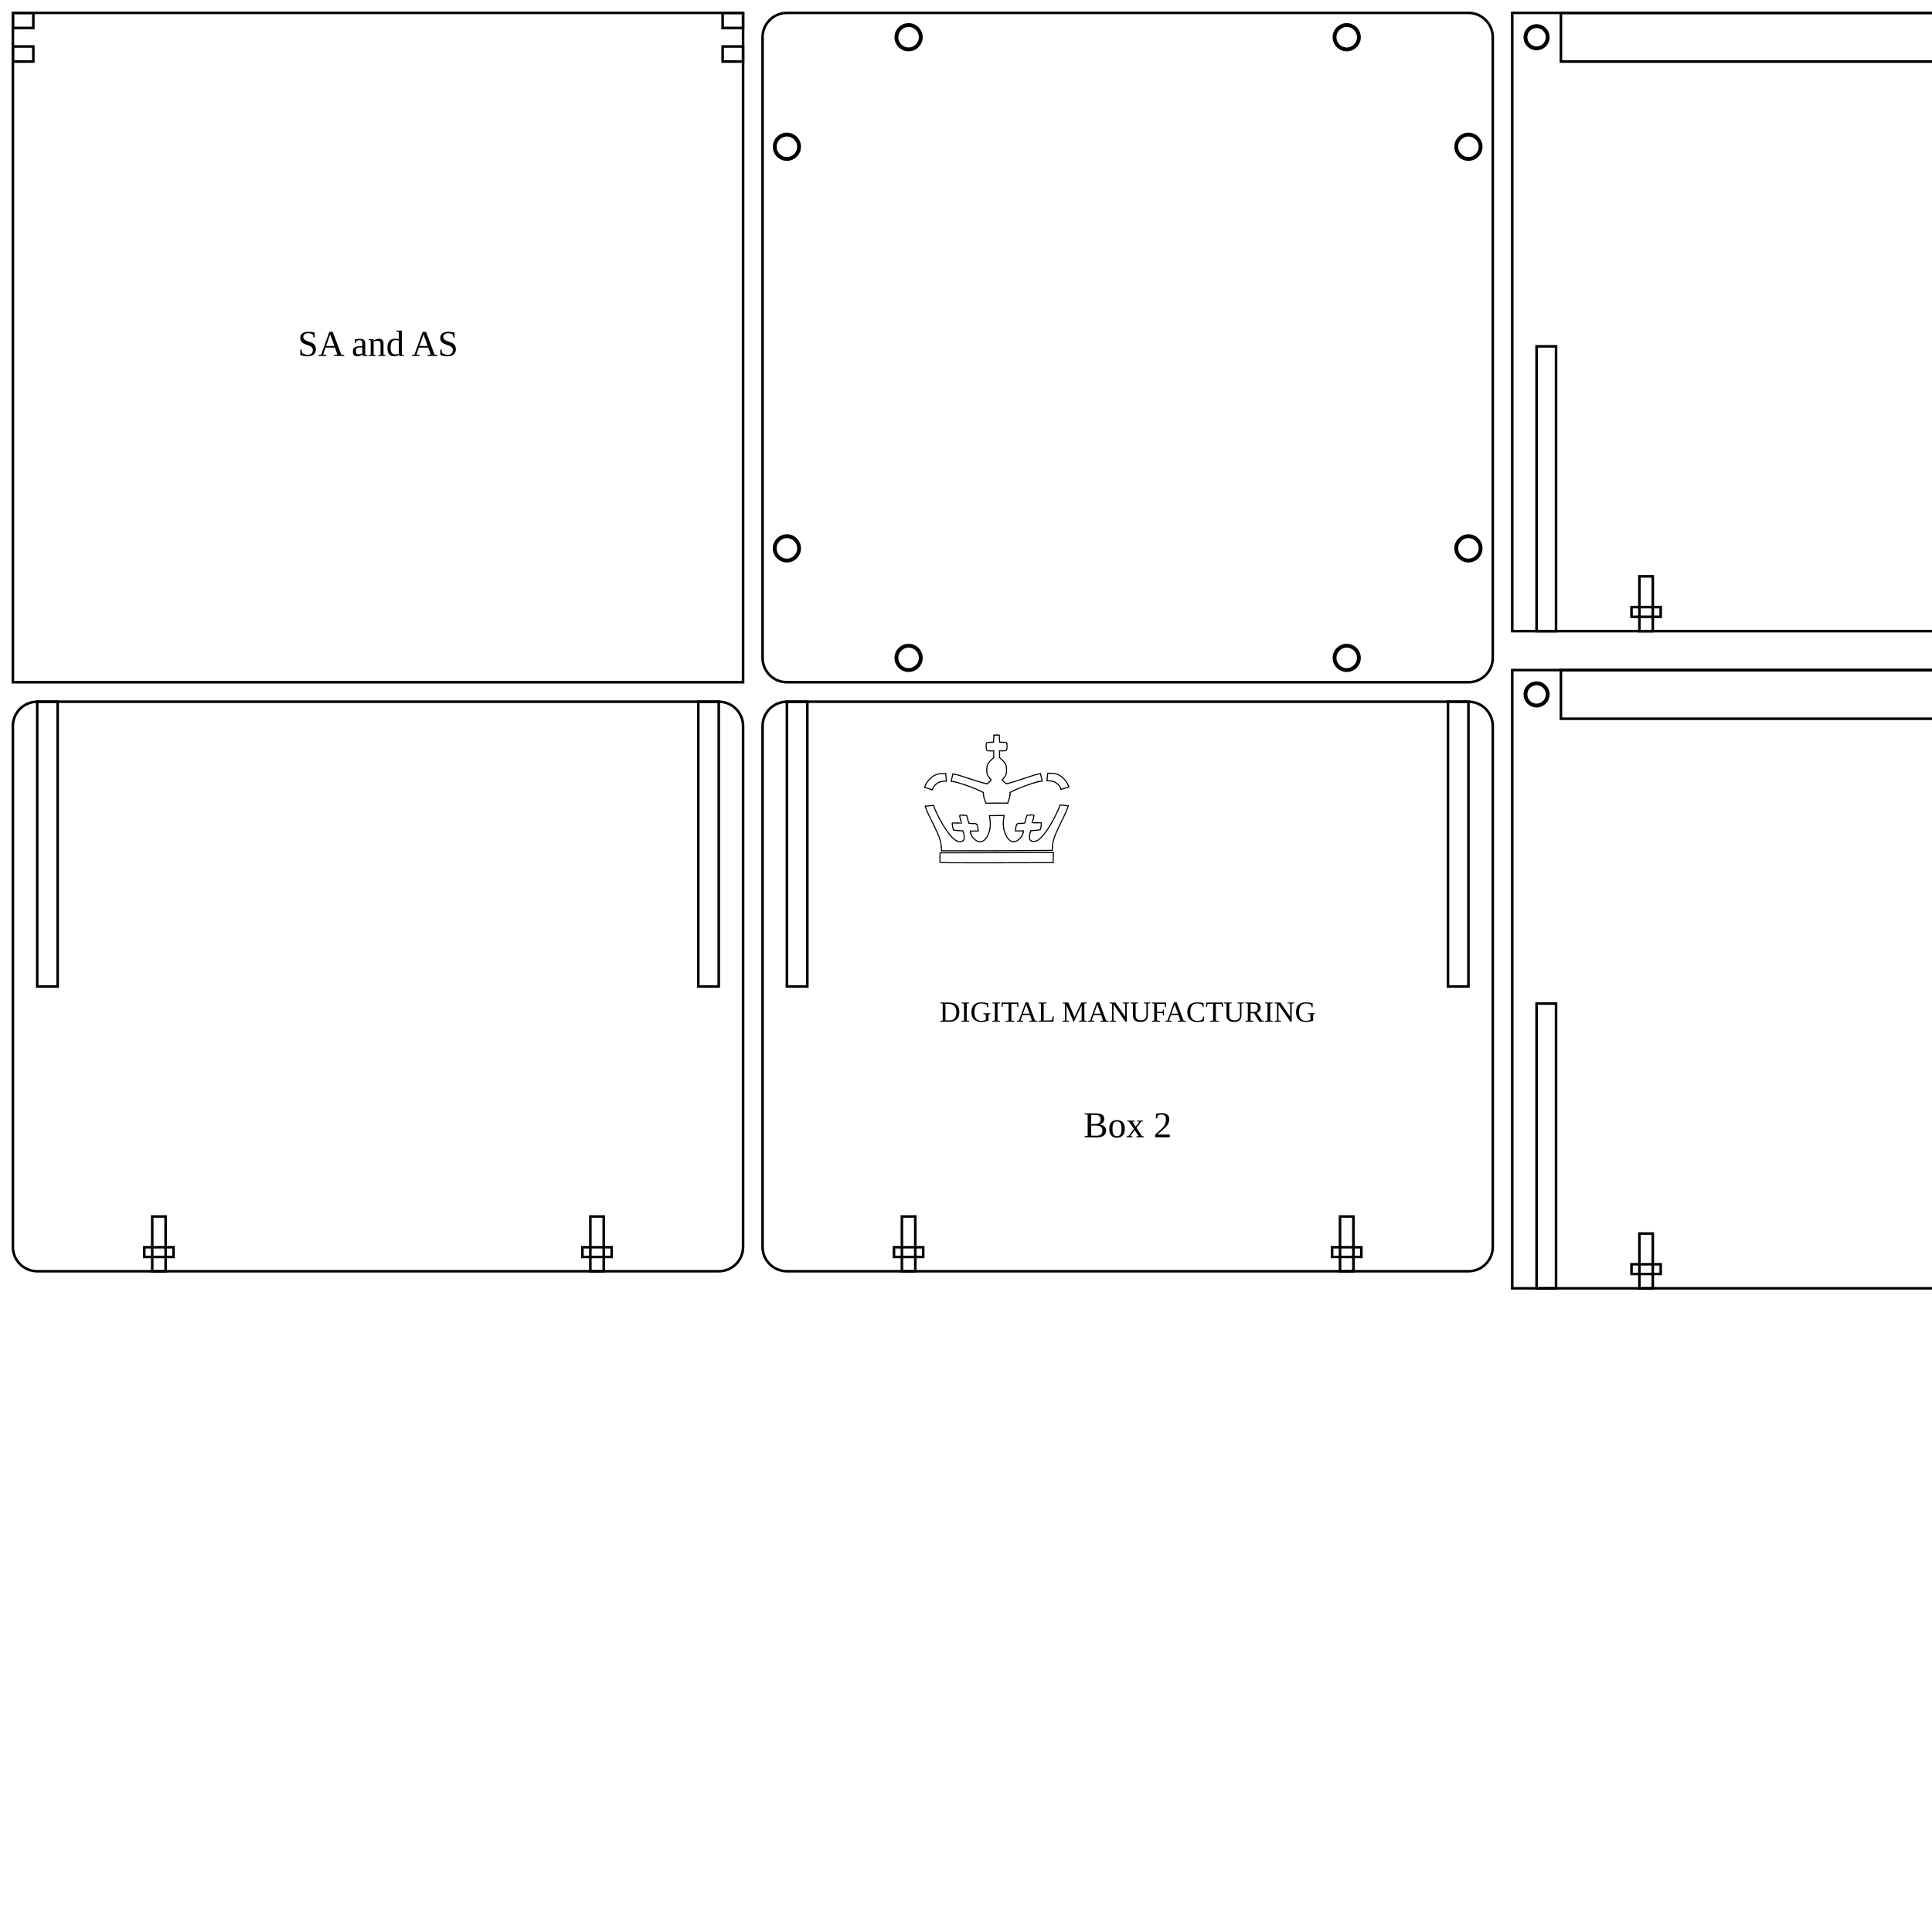
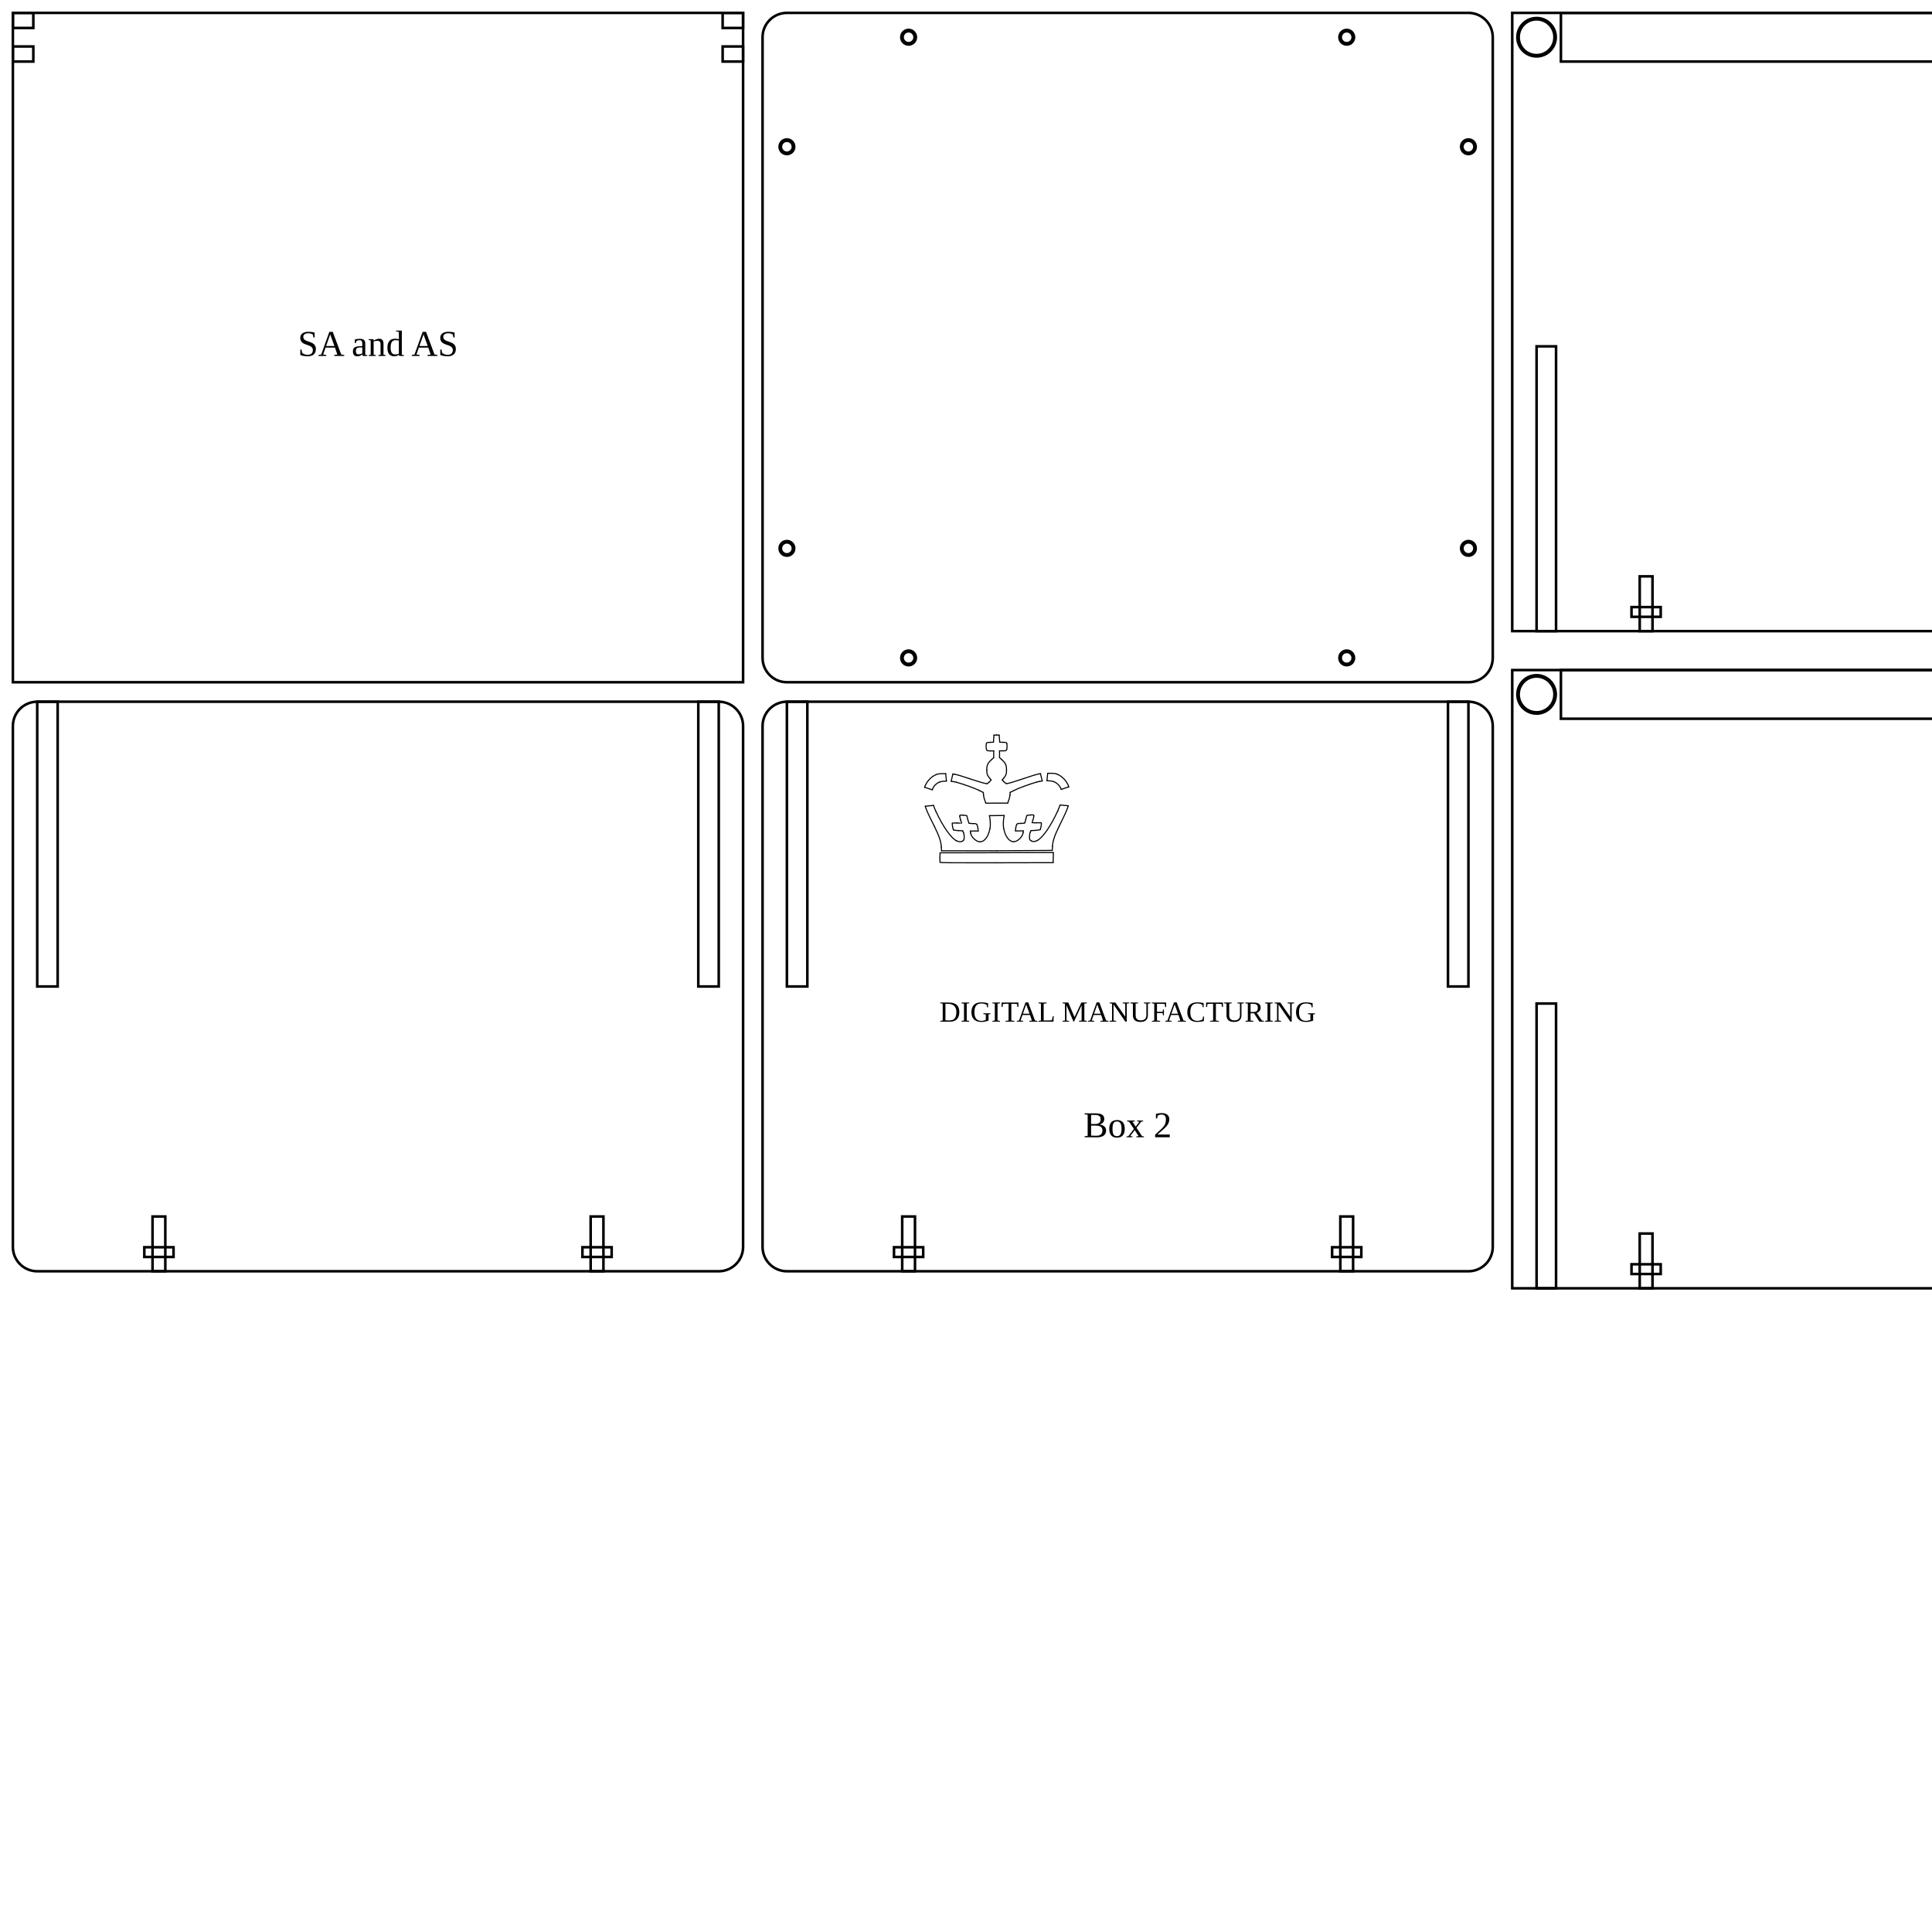
<svg xmlns="http://www.w3.org/2000/svg" viewBox="0 0 1500 1500" version="1.1">
  <rect x="10" y="10" width="566.929" height="519.685" fill="none" stroke-width="2" stroke="black" rx="0" ry="0" />
  <rect x="10" y="10" width="15.874" height="11.717" fill="none" stroke-width="2" stroke="black" rx="0" ry="0" />
  <rect x="10" y="36.079" width="15.874" height="11.717" fill="none" stroke-width="2" stroke="black" rx="0" ry="0" />
  <rect x="561.055" y="10" width="15.874" height="11.717" fill="none" stroke-width="2" stroke="black" rx="0" ry="0" />
  <rect x="561.055" y="36.079" width="15.874" height="11.717" fill="none" stroke-width="2" stroke="black" rx="0" ry="0" />
  <text x="293.465" y="269.843" dominant-baseline="middle" text-anchor="middle" font-size="28.346">SA and AS</text>
  <rect x="592.047" y="10" width="566.929" height="519.685" fill="none" stroke-width="2" stroke="black" rx="18.898" ry="18.898" />
-   <circle cx="705.433" cy="28.898" fill="none" stroke="black" stroke-width="3" r="9.449" />
-   <circle cx="1045.591" cy="28.898" fill="none" stroke="black" stroke-width="3" r="9.449" />
-   <circle cx="705.433" cy="510.787" fill="none" stroke="black" stroke-width="3" r="9.449" />
-   <circle cx="1045.591" cy="510.787" fill="none" stroke="black" stroke-width="3" r="9.449" />
-   <circle cx="610.945" cy="113.937" fill="none" stroke="black" stroke-width="3" r="9.449" />
-   <circle cx="1140.079" cy="113.937" fill="none" stroke="black" stroke-width="3" r="9.449" />
-   <circle cx="610.945" cy="425.748" fill="none" stroke="black" stroke-width="3" r="9.449" />
-   <circle cx="1140.079" cy="425.748" fill="none" stroke="black" stroke-width="3" r="9.449" />
+   <circle cx="705.433" cy="28.898" fill="none" stroke="black" stroke-width="3" r="5.16" />
+   <circle cx="1045.591" cy="28.898" fill="none" stroke="black" stroke-width="3" r="5.16" />
+   <circle cx="705.433" cy="510.787" fill="none" stroke="black" stroke-width="3" r="5.16" />
+   <circle cx="1045.591" cy="510.787" fill="none" stroke="black" stroke-width="3" r="5.16" />
+   <circle cx="610.945" cy="113.937" fill="none" stroke="black" stroke-width="3" r="5.16" />
+   <circle cx="1140.079" cy="113.937" fill="none" stroke="black" stroke-width="3" r="5.16" />
+   <circle cx="610.945" cy="425.748" fill="none" stroke="black" stroke-width="3" r="5.16" />
+   <circle cx="1140.079" cy="425.748" fill="none" stroke="black" stroke-width="3" r="5.16" />
  <rect x="10" y="544.803" width="566.929" height="442.205" fill="none" stroke-width="2" stroke="black" rx="18.898" ry="18.898" />
-   <rect x="118.189" y="944.488" width="10.394" height="42.52" fill="none" stroke-width="2" stroke="black" rx="0" ry="0" />
+   <rect x="118.425" y="944.488" width="9.921" height="42.52" fill="none" stroke-width="2" stroke="black" rx="0" ry="0" />
  <rect x="112.047" y="968.346" width="22.677" height="7.559" fill="none" stroke-width="2" stroke="black" rx="0" ry="0" />
-   <rect x="458.346" y="944.488" width="10.394" height="42.52" fill="none" stroke-width="2" stroke="black" rx="0" ry="0" />
+   <rect x="458.583" y="944.488" width="9.921" height="42.52" fill="none" stroke-width="2" stroke="black" rx="0" ry="0" />
  <rect x="452.205" y="968.346" width="22.677" height="7.559" fill="none" stroke-width="2" stroke="black" rx="0" ry="0" />
  <rect x="28.898" y="544.803" width="15.874" height="221.102" fill="none" stroke-width="2" stroke="black" rx="0" ry="0" />
  <rect x="542.157" y="544.803" width="15.874" height="221.102" fill="none" stroke-width="2" stroke="black" rx="0" ry="0" />
  <rect x="592.047" y="544.803" width="566.929" height="442.205" fill="none" stroke-width="2" stroke="black" rx="18.898" ry="18.898" />
-   <rect x="700.236" y="944.488" width="10.394" height="42.52" fill="none" stroke-width="2" stroke="black" rx="0" ry="0" />
+   <rect x="700.472" y="944.488" width="9.921" height="42.52" fill="none" stroke-width="2" stroke="black" rx="0" ry="0" />
  <rect x="694.094" y="968.346" width="22.677" height="7.559" fill="none" stroke-width="2" stroke="black" rx="0" ry="0" />
-   <rect x="1040.394" y="944.488" width="10.394" height="42.52" fill="none" stroke-width="2" stroke="black" rx="0" ry="0" />
+   <rect x="1040.63" y="944.488" width="9.921" height="42.52" fill="none" stroke-width="2" stroke="black" rx="0" ry="0" />
  <rect x="1034.252" y="968.346" width="22.677" height="7.559" fill="none" stroke-width="2" stroke="black" rx="0" ry="0" />
  <rect x="610.945" y="544.803" width="15.874" height="221.102" fill="none" stroke-width="2" stroke="black" rx="0" ry="0" />
  <rect x="1124.205" y="544.803" width="15.874" height="221.102" fill="none" stroke-width="2" stroke="black" rx="0" ry="0" />
  <g id="layer1" transform="translate(242.0472 294.8031)    scale(3.5 3.5)">
    <path d="m 139.352,105.927 c -0.016,0.539 -0.006,1.043 0.022,1.119" style="fill:none;stroke:#000000;stroke-width:0.238;stroke-linecap:round" id="path51" />
    <path d="m 139.374,107.046 c 0.042,0.114 2.232,0.134 12.567,0.112" style="fill:none;stroke:#000000;stroke-width:0.238;stroke-linecap:round" id="path53" />
    <path d="m 137.654,90.974 c 0.209,-0.739 0.891,-1.462 1.634,-1.734" style="fill:none;stroke:#000000;stroke-width:0.238;stroke-linecap:round" id="path55" />
    <path d="m 138.455,87.624 c -1.132,0.479 -2.127,1.589 -2.503,2.793" style="fill:none;stroke:#000000;stroke-width:0.238;stroke-linecap:round" id="path57" />
    <path d="m 140.621,87.384 c -1.442,-0.004 -1.638,0.018 -2.165,0.24" style="fill:none;stroke:#000000;stroke-width:0.238;stroke-linecap:round" id="path59" />
    <path d="m 139.288,89.241 c 0.363,-0.133 0.908,-0.201 1.504,-0.208" style="fill:none;stroke:#000000;stroke-width:0.238;stroke-linecap:round" id="path61" />
    <path d="m 155.856,91.076 c 0.958,-0.484 3.455,-1.399 5.024,-1.842" style="fill:none;stroke:#000000;stroke-width:0.238;stroke-linecap:round" id="path63" />
    <path d="m 154.387,93.918 c 0.276,-0.719 0.459,-1.375 0.49,-1.76" style="fill:none;stroke:#000000;stroke-width:0.238;stroke-linecap:round" id="path65" />
    <path d="m 149.019,92.177 c 0.033,0.384 0.22,1.04 0.5,1.757" style="fill:none;stroke:#000000;stroke-width:0.238;stroke-linecap:round" id="path67" />
    <path d="m 142.999,89.291 c 1.571,0.433 4.074,1.333 5.035,1.81" style="fill:none;stroke:#000000;stroke-width:0.238;stroke-linecap:round" id="path69" />
    <path d="m 142.489,89.175 c 0.178,0.033 0.349,0.072 0.51,0.116" style="fill:none;stroke:#000000;stroke-width:0.238;stroke-linecap:round" id="path71" />
    <path d="m 141.837,89.082 c 0.222,0.023 0.441,0.054 0.652,0.093" style="fill:none;stroke:#000000;stroke-width:0.238;stroke-linecap:round" id="path73" />
    <path d="m 142.547,87.508 c -0.113,-0.02 -0.222,-0.037 -0.332,-0.052" style="fill:none;stroke:#000000;stroke-width:0.238;stroke-linecap:round" id="path75" />
    <path d="m 145.923,88.509 c -1.761,-0.587 -2.634,-0.867 -3.376,-1.001" style="fill:none;stroke:#000000;stroke-width:0.238;stroke-linecap:round" id="path77" />
    <path d="m 149.761,89.616 c -0.324,0 -1.739,-0.408 -3.837,-1.107" style="fill:none;stroke:#000000;stroke-width:0.238;stroke-linecap:round" id="path79" />
    <path d="m 150.329,89.205 c -0.21,0.226 -0.466,0.411 -0.568,0.411" style="fill:none;stroke:#000000;stroke-width:0.238;stroke-linecap:round" id="path81" />
    <path d="m 149.742,86.547 c -3.8e-4,0.908 0.109,1.221 0.658,1.877" style="fill:none;stroke:#000000;stroke-width:0.238;stroke-linecap:round" id="path83" />
    <path d="m 150.727,84.345 c -0.782,0.719 -0.984,1.173 -0.985,2.202" style="fill:none;stroke:#000000;stroke-width:0.238;stroke-linecap:round" id="path85" />
    <path d="m 149.687,82.067 c 0.092,0.254 0.133,0.267 0.843,0.267" style="fill:none;stroke:#000000;stroke-width:0.238;stroke-linecap:round" id="path87" />
    <path d="m 149.652,80.699 c -0.091,0.355 -0.072,1.071 0.035,1.367" style="fill:none;stroke:#000000;stroke-width:0.238;stroke-linecap:round" id="path89" />
    <path d="m 150.468,80.439 c -0.686,0.027 -0.763,0.052 -0.816,0.26" style="fill:none;stroke:#000000;stroke-width:0.238;stroke-linecap:round" id="path91" />
    <path d="m 154.178,80.685 c -0.054,-0.208 -0.132,-0.232 -0.818,-0.255" style="fill:none;stroke:#000000;stroke-width:0.238;stroke-linecap:round" id="path93" />
    <path d="m 154.15,82.053 c 0.106,-0.297 0.12,-1.014 0.027,-1.368" style="fill:none;stroke:#000000;stroke-width:0.238;stroke-linecap:round" id="path95" />
    <path d="m 153.31,82.325 c 0.709,-0.005 0.75,-0.018 0.841,-0.272" style="fill:none;stroke:#000000;stroke-width:0.238;stroke-linecap:round" id="path97" />
    <path d="m 154.121,86.533 c -0.006,-1.029 -0.212,-1.481 -0.997,-2.196" style="fill:none;stroke:#000000;stroke-width:0.238;stroke-linecap:round" id="path99" />
    <path d="m 153.474,88.414 c 0.545,-0.66 0.653,-0.973 0.647,-1.881" style="fill:none;stroke:#000000;stroke-width:0.238;stroke-linecap:round" id="path101" />
    <path d="m 154.121,89.602 c -0.103,6.82e-4 -0.359,-0.182 -0.571,-0.407" style="fill:none;stroke:#000000;stroke-width:0.238;stroke-linecap:round" id="path103" />
    <path d="m 157.951,88.47 c -2.094,0.712 -3.506,1.13 -3.831,1.132" style="fill:none;stroke:#000000;stroke-width:0.238;stroke-linecap:round" id="path105" />
    <path d="m 161.322,87.448 c -0.741,0.139 -1.613,0.425 -3.37,1.022" style="fill:none;stroke:#000000;stroke-width:0.238;stroke-linecap:round" id="path107" />
    <path d="m 161.653,87.394 c -0.109,0.015 -0.219,0.033 -0.331,0.054" style="fill:none;stroke:#000000;stroke-width:0.238;stroke-linecap:round" id="path109" />
    <path d="m 161.39,89.115 c 0.21,-0.04 0.429,-0.073 0.651,-0.097" style="fill:none;stroke:#000000;stroke-width:0.238;stroke-linecap:round" id="path111" />
    <path d="m 160.88,89.234 c 0.161,-0.045 0.332,-0.085 0.51,-0.119" style="fill:none;stroke:#000000;stroke-width:0.238;stroke-linecap:round" id="path113" />
    <path d="m 144.33,102.363 c -0.396,0.215 -0.759,0.188 -1.331,-0.097" style="fill:none;stroke:#000000;stroke-width:0.238;stroke-linecap:round" id="path115" />
    <path d="m 144.672,102.043 c -0.034,0.093 -0.188,0.237 -0.342,0.321" style="fill:none;stroke:#000000;stroke-width:0.238;stroke-linecap:round" id="path117" />
    <path d="m 144.56,100.435 c 0.171,0.359 0.234,1.273 0.112,1.608" style="fill:none;stroke:#000000;stroke-width:0.238;stroke-linecap:round" id="path119" />
    <path d="m 142.358,99.856 c 0.058,0.061 0.538,0.134 1.067,0.163" style="fill:none;stroke:#000000;stroke-width:0.238;stroke-linecap:round" id="path121" />
    <path d="m 142.102,98.377 c -0.091,0.096 0.124,1.34 0.256,1.479" style="fill:none;stroke:#000000;stroke-width:0.238;stroke-linecap:round" id="path123" />
    <path d="m 143.154,98.339 c -0.542,-0.018 -1.015,-3.96e-4 -1.052,0.038" style="fill:none;stroke:#000000;stroke-width:0.238;stroke-linecap:round" id="path125" />
    <path d="m 144.139,98.327 c 0,0.024 -0.443,0.029 -0.985,0.012" style="fill:none;stroke:#000000;stroke-width:0.238;stroke-linecap:round" id="path127" />
    <path d="m 143.743,96.818 c 0,0.14 0.089,0.527 0.198,0.86" style="fill:none;stroke:#000000;stroke-width:0.238;stroke-linecap:round" id="path129" />
    <path d="m 144.479,96.602 c -0.726,-0.038 -0.737,-0.035 -0.737,0.216" style="fill:none;stroke:#000000;stroke-width:0.238;stroke-linecap:round" id="path131" />
    <path d="m 145.28,96.708 c -0.035,-0.037 -0.395,-0.085 -0.801,-0.106" style="fill:none;stroke:#000000;stroke-width:0.238;stroke-linecap:round" id="path133" />
    <path d="m 145.522,97.501 c -0.098,-0.399 -0.207,-0.756 -0.242,-0.793" style="fill:none;stroke:#000000;stroke-width:0.238;stroke-linecap:round" id="path135" />
    <path d="m 145.768,98.343 c -0.037,-0.064 -0.148,-0.442 -0.246,-0.842" style="fill:none;stroke:#000000;stroke-width:0.238;stroke-linecap:round" id="path137" />
    <path d="m 146.621,98.458 c -0.469,0 -0.812,-0.047 -0.853,-0.116" style="fill:none;stroke:#000000;stroke-width:0.238;stroke-linecap:round" id="path139" />
    <path d="m 147.563,98.71 c -0.145,-0.232 -0.221,-0.252 -0.942,-0.252" style="fill:none;stroke:#000000;stroke-width:0.238;stroke-linecap:round" id="path141" />
    <path d="m 142.999,102.266 c -1.204,-0.601 -3.017,-3.195 -4.552,-6.513" style="fill:none;stroke:#000000;stroke-width:0.238;stroke-linecap:round" id="path143" />
    <path d="m 148.246,102.516 c -0.844,0 -1.982,-1.073 -2.098,-1.978" style="fill:none;stroke:#000000;stroke-width:0.238;stroke-linecap:round" id="path145" />
    <path d="m 150.441,99.597 c -0.351,1.768 -1.216,2.918 -2.195,2.918" style="fill:none;stroke:#000000;stroke-width:0.238;stroke-linecap:round" id="path147" />
    <path d="m 150.33,96.708 c 0.215,1.122 0.26,2.137 0.111,2.889" style="fill:none;stroke:#000000;stroke-width:0.238;stroke-linecap:round" id="path149" />
    <path d="m 153.498,99.588 c -0.155,-0.759 -0.114,-1.786 0.1,-2.922" style="fill:none;stroke:#000000;stroke-width:0.238;stroke-linecap:round" id="path151" />
    <path d="m 155.709,102.492 c -0.979,0.006 -1.85,-1.138 -2.212,-2.904" style="fill:none;stroke:#000000;stroke-width:0.238;stroke-linecap:round" id="path153" />
    <path d="m 157.796,100.5 c -0.11,0.906 -1.242,1.986 -2.086,1.992" style="fill:none;stroke:#000000;stroke-width:0.238;stroke-linecap:round" id="path155" />
    <path d="m 156.371,98.683 c -0.086,0.139 -0.18,0.514 -0.21,0.834" style="fill:none;stroke:#000000;stroke-width:0.238;stroke-linecap:round" id="path157" />
    <path d="m 157.311,98.425 c -0.721,0.005 -0.797,0.025 -0.941,0.258" style="fill:none;stroke:#000000;stroke-width:0.238;stroke-linecap:round" id="path159" />
    <path d="m 158.164,98.303 c -0.04,0.069 -0.383,0.118 -0.852,0.121" style="fill:none;stroke:#000000;stroke-width:0.238;stroke-linecap:round" id="path161" />
    <path d="m 158.405,97.46 c -0.096,0.4 -0.204,0.779 -0.241,0.843" style="fill:none;stroke:#000000;stroke-width:0.238;stroke-linecap:round" id="path163" />
    <path d="m 158.642,96.666 c -0.035,0.037 -0.142,0.395 -0.237,0.794" style="fill:none;stroke:#000000;stroke-width:0.238;stroke-linecap:round" id="path165" />
    <path d="m 159.442,96.555 c -0.405,0.024 -0.765,0.074 -0.8,0.111" style="fill:none;stroke:#000000;stroke-width:0.238;stroke-linecap:round" id="path167" />
    <path d="m 160.18,96.766 c -0.002,-0.251 -0.012,-0.255 -0.738,-0.211" style="fill:none;stroke:#000000;stroke-width:0.238;stroke-linecap:round" id="path169" />
    <path d="m 159.987,97.627 c 0.107,-0.333 0.194,-0.721 0.193,-0.861" style="fill:none;stroke:#000000;stroke-width:0.238;stroke-linecap:round" id="path171" />
    <path d="m 159.792,98.277 c -1.1e-4,-0.024 0.087,-0.317 0.195,-0.65" style="fill:none;stroke:#000000;stroke-width:0.238;stroke-linecap:round" id="path173" />
    <path d="m 160.777,98.283 c -0.542,0.021 -0.985,0.019 -0.985,-0.005" style="fill:none;stroke:#000000;stroke-width:0.238;stroke-linecap:round" id="path175" />
    <path d="m 161.829,98.315 c -0.037,-0.039 -0.511,-0.053 -1.052,-0.032" style="fill:none;stroke:#000000;stroke-width:0.238;stroke-linecap:round" id="path177" />
    <path d="m 161.582,99.795 c 0.131,-0.14 0.339,-1.385 0.247,-1.48" style="fill:none;stroke:#000000;stroke-width:0.238;stroke-linecap:round" id="path179" />
    <path d="m 160.516,99.965 c 0.529,-0.032 1.009,-0.109 1.066,-0.17" style="fill:none;stroke:#000000;stroke-width:0.238;stroke-linecap:round" id="path181" />
    <path d="m 143.941,97.678 c 0.109,0.333 0.198,0.625 0.198,0.649" style="fill:none;stroke:#000000;stroke-width:0.238;stroke-linecap:round" id="path183" />
    <path d="m 159.28,101.997 c -0.124,-0.334 -0.066,-1.249 0.103,-1.608" style="fill:none;stroke:#000000;stroke-width:0.238;stroke-linecap:round" id="path185" />
    <path d="m 159.624,102.315 c -0.155,-0.083 -0.309,-0.226 -0.344,-0.318" style="fill:none;stroke:#000000;stroke-width:0.238;stroke-linecap:round" id="path187" />
    <path d="m 160.955,102.209 c -0.57,0.289 -0.933,0.318 -1.33,0.106" style="fill:none;stroke:#000000;stroke-width:0.238;stroke-linecap:round" id="path189" />
    <path d="m 165.469,95.668 c -1.516,3.328 -3.313,5.932 -4.514,6.541" style="fill:none;stroke:#000000;stroke-width:0.238;stroke-linecap:round" id="path191" />
    <path d="m 165.992,94.344 c -0.139,0.421 -0.313,0.862 -0.524,1.324" style="fill:none;stroke:#000000;stroke-width:0.238;stroke-linecap:round" id="path193" />
    <path d="m 165.822,98.995 c 1.546,-3.167 1.674,-3.453 1.995,-4.486" style="fill:none;stroke:#000000;stroke-width:0.238;stroke-linecap:round" id="path195" />
    <path d="m 147.777,99.543 c -0.032,-0.319 -0.128,-0.694 -0.214,-0.832" style="fill:none;stroke:#000000;stroke-width:0.238;stroke-linecap:round" id="path197" />
    <path d="m 138.113,99.083 c 1.081,2.182 1.461,3.305 1.54,4.551" style="fill:none;stroke:#000000;stroke-width:0.238;stroke-linecap:round" id="path199" />
    <path d="m 136.092,94.609 c 0.327,1.031 0.456,1.316 2.021,4.473" style="fill:none;stroke:#000000;stroke-width:0.238;stroke-linecap:round" id="path201" />
    <path d="m 138.448,95.754 c -0.213,-0.461 -0.39,-0.901 -0.531,-1.321" style="fill:none;stroke:#000000;stroke-width:0.238;stroke-linecap:round" id="path203" />
    <path d="m 164.309,103.556 c 0.071,-1.247 0.445,-2.372 1.513,-4.561" style="fill:none;stroke:#000000;stroke-width:0.238;stroke-linecap:round" id="path205" />
    <path d="m 165.414,87.539 c -0.528,-0.22 -0.724,-0.24 -2.166,-0.227" style="fill:none;stroke:#000000;stroke-width:0.238;stroke-linecap:round" id="path207" />
    <path d="m 167.933,90.316 c -0.383,-1.201 -1.384,-2.305 -2.519,-2.777" style="fill:none;stroke:#000000;stroke-width:0.238;stroke-linecap:round" id="path209" />
    <path d="m 164.591,89.16 c 0.744,0.267 1.43,0.986 1.644,1.723" style="fill:none;stroke:#000000;stroke-width:0.238;stroke-linecap:round" id="path211" />
    <path d="m 163.085,88.962 c 0.596,0.003 1.142,0.068 1.505,0.198" style="fill:none;stroke:#000000;stroke-width:0.238;stroke-linecap:round" id="path213" />
    <path d="m 139.381,104.947 -0.029,0.98" style="fill:none;stroke:#000000;stroke-width:0.238;stroke-linecap:round" id="path215" />
    <path d="m 164.514,104.894 -25.133,0.053" style="fill:none;stroke:#000000;stroke-width:0.238;stroke-linecap:round" id="path217" />
    <path d="m 164.458,107.131 0.056,-2.237" style="fill:none;stroke:#000000;stroke-width:0.238;stroke-linecap:round" id="path219" />
    <path d="m 151.941,107.158 12.517,-0.026" style="fill:none;stroke:#000000;stroke-width:0.238;stroke-linecap:round" id="path221" />
    <path d="m 135.952,90.417 1.702,0.557" style="fill:none;stroke:#000000;stroke-width:0.238;stroke-linecap:round" id="path223" />
    <path d="m 140.792,89.033 -0.172,-1.649" style="fill:none;stroke:#000000;stroke-width:0.238;stroke-linecap:round" id="path225" />
    <path d="m 154.926,91.545 0.929,-0.469" style="fill:none;stroke:#000000;stroke-width:0.238;stroke-linecap:round" id="path227" />
    <path d="m 154.877,92.159 0.049,-0.613" style="fill:none;stroke:#000000;stroke-width:0.238;stroke-linecap:round" id="path229" />
    <path d="m 149.519,93.934 4.868,-0.015" style="fill:none;stroke:#000000;stroke-width:0.238;stroke-linecap:round" id="path231" />
    <path d="m 148.966,91.564 0.053,0.613" style="fill:none;stroke:#000000;stroke-width:0.238;stroke-linecap:round" id="path233" />
    <path d="m 148.034,91.101 0.932,0.463" style="fill:none;stroke:#000000;stroke-width:0.238;stroke-linecap:round" id="path235" />
    <path d="m 142.215,87.456 -0.378,1.626" style="fill:none;stroke:#000000;stroke-width:0.238;stroke-linecap:round" id="path237" />
    <path d="m 150.711,88.795 -0.382,0.411" style="fill:none;stroke:#000000;stroke-width:0.238;stroke-linecap:round" id="path239" />
    <path d="m 150.4,88.424 0.31,0.371" style="fill:none;stroke:#000000;stroke-width:0.238;stroke-linecap:round" id="path241" />
    <path d="m 151.273,83.842 -0.546,0.503" style="fill:none;stroke:#000000;stroke-width:0.238;stroke-linecap:round" id="path243" />
    <path d="m 151.276,82.334 -0.002,1.508" style="fill:none;stroke:#000000;stroke-width:0.238;stroke-linecap:round" id="path245" />
    <path d="m 150.53,82.334 h 0.746" style="fill:none;stroke:#000000;stroke-width:0.238;stroke-linecap:round" id="path247" />
    <path d="m 151.226,80.409 -0.758,0.03" style="fill:none;stroke:#000000;stroke-width:0.238;stroke-linecap:round" id="path249" />
    <path d="m 151.325,78.849 -0.099,1.56" style="fill:none;stroke:#000000;stroke-width:0.238;stroke-linecap:round" id="path251" />
    <path d="m 151.91,78.817 -0.584,0.032" style="fill:none;stroke:#000000;stroke-width:0.238;stroke-linecap:round" id="path253" />
    <path d="m 152.494,78.845 -0.585,-0.028" style="fill:none;stroke:#000000;stroke-width:0.238;stroke-linecap:round" id="path255" />
    <path d="m 152.602,80.405 -0.108,-1.56" style="fill:none;stroke:#000000;stroke-width:0.238;stroke-linecap:round" id="path257" />
    <path d="m 153.36,80.43 -0.758,-0.025" style="fill:none;stroke:#000000;stroke-width:0.238;stroke-linecap:round" id="path259" />
    <path d="m 152.564,82.33 0.746,-0.005" style="fill:none;stroke:#000000;stroke-width:0.238;stroke-linecap:round" id="path261" />
    <path d="m 152.575,83.838 -0.011,-1.508" style="fill:none;stroke:#000000;stroke-width:0.238;stroke-linecap:round" id="path263" />
    <path d="m 153.124,84.337 -0.549,-0.499" style="fill:none;stroke:#000000;stroke-width:0.238;stroke-linecap:round" id="path265" />
    <path d="M 153.166,88.787 153.474,88.414" style="fill:none;stroke:#000000;stroke-width:0.238;stroke-linecap:round" id="path267" />
    <path d="m 153.55,89.195 -0.384,-0.408" style="fill:none;stroke:#000000;stroke-width:0.238;stroke-linecap:round" id="path269" />
    <path d="M 162.041,89.018 161.653,87.394" style="fill:none;stroke:#000000;stroke-width:0.238;stroke-linecap:round" id="path271" />
    <path d="m 144.387,100.071 0.173,0.364" style="fill:none;stroke:#000000;stroke-width:0.238;stroke-linecap:round" id="path273" />
    <path d="m 143.425,100.019 0.962,0.052" style="fill:none;stroke:#000000;stroke-width:0.238;stroke-linecap:round" id="path275" />
    <path d="m 147.834,100.123 -0.057,-0.58" style="fill:none;stroke:#000000;stroke-width:0.238;stroke-linecap:round" id="path277" />
    <path d="m 146.095,100.123 h 1.739" style="fill:none;stroke:#000000;stroke-width:0.238;stroke-linecap:round" id="path279" />
    <path d="m 146.148,100.537 -0.053,-0.414" style="fill:none;stroke:#000000;stroke-width:0.238;stroke-linecap:round" id="path281" />
    <path d="m 153.598,96.666 -3.268,0.042" style="fill:none;stroke:#000000;stroke-width:0.238;stroke-linecap:round" id="path283" />
    <path d="m 157.846,100.086 -0.051,0.415" style="fill:none;stroke:#000000;stroke-width:0.238;stroke-linecap:round" id="path285" />
    <path d="m 156.107,100.097 1.739,-0.011" style="fill:none;stroke:#000000;stroke-width:0.238;stroke-linecap:round" id="path287" />
    <path d="m 156.161,99.516 -0.054,0.581" style="fill:none;stroke:#000000;stroke-width:0.238;stroke-linecap:round" id="path289" />
    <path d="m 159.554,100.023 0.961,-0.058" style="fill:none;stroke:#000000;stroke-width:0.238;stroke-linecap:round" id="path291" />
    <path d="m 167.817,94.509 -1.825,-0.165" style="fill:none;stroke:#000000;stroke-width:0.238;stroke-linecap:round" id="path293" />
    <path d="m 164.26,104.414 0.049,-0.859" style="fill:none;stroke:#000000;stroke-width:0.238;stroke-linecap:round" id="path295" />
    <path d="m 151.983,104.492 12.276,-0.078" style="fill:none;stroke:#000000;stroke-width:0.238;stroke-linecap:round" id="path297" />
    <path d="m 139.707,104.492 h 12.277" style="fill:none;stroke:#000000;stroke-width:0.238;stroke-linecap:round" id="path299" />
    <path d="m 139.653,103.634 0.054,0.858" style="fill:none;stroke:#000000;stroke-width:0.238;stroke-linecap:round" id="path301" />
    <path d="m 137.916,94.433 -1.824,0.177" style="fill:none;stroke:#000000;stroke-width:0.238;stroke-linecap:round" id="path303" />
    <path d="m 159.383,100.388 0.171,-0.365" style="fill:none;stroke:#000000;stroke-width:0.238;stroke-linecap:round" id="path305" />
    <path d="m 163.248,87.312 -0.162,1.65" style="fill:none;stroke:#000000;stroke-width:0.238;stroke-linecap:round" id="path307" />
    <path d="m 166.234,90.884 1.699,-0.568" style="fill:none;stroke:#000000;stroke-width:0.238;stroke-linecap:round" id="path309" />
  </g>
  <text x="875.512" y="876.457" dominant-baseline="middle" text-anchor="middle" font-size="28.346">Box 2</text>
  <text x="875.512" y="788.016" dominant-baseline="middle" text-anchor="middle" font-size="22.677">DIGITAL MANUFACTURING</text>
  <rect x="1174.094" y="10" width="519.685" height="480.0" fill="none" stroke-width="2" stroke="black" rx="0" ry="0" />
  <rect x="1211.89" y="10" width="481.89" height="37.795" fill="none" stroke-width="2" stroke="black" rx="0" ry="0" />
-   <circle cx="1192.992" cy="28.898" fill="none" stroke="black" stroke-width="3" r="8.639" />
+   <circle cx="1192.992" cy="28.898" fill="none" stroke="black" stroke-width="3" r="14.398" />
  <rect x="1192.992" y="268.898" width="15.118" height="221.102" fill="none" stroke-width="2" stroke="black" rx="0" ry="0" />
  <rect x="1659.764" y="268.898" width="15.118" height="221.102" fill="none" stroke-width="2" stroke="black" rx="0" ry="0" />
-   <rect x="1272.835" y="447.48" width="10.394" height="42.52" fill="none" stroke-width="2" stroke="black" rx="0" ry="0" />
+   <rect x="1273.071" y="447.48" width="9.921" height="42.52" fill="none" stroke-width="2" stroke="black" rx="0" ry="0" />
  <rect x="1266.693" y="471.339" width="22.677" height="7.559" fill="none" stroke-width="2" stroke="black" rx="0" ry="0" />
-   <rect x="1584.646" y="447.48" width="10.394" height="42.52" fill="none" stroke-width="2" stroke="black" rx="0" ry="0" />
+   <rect x="1584.882" y="447.48" width="9.921" height="42.52" fill="none" stroke-width="2" stroke="black" rx="0" ry="0" />
  <rect x="1578.504" y="471.339" width="22.677" height="7.559" fill="none" stroke-width="2" stroke="black" rx="0" ry="0" />
  <rect x="1174.094" y="520.236" width="519.685" height="480.0" fill="none" stroke-width="2" stroke="black" rx="0" ry="0" />
  <rect x="1211.89" y="520.236" width="481.89" height="37.795" fill="none" stroke-width="2" stroke="black" rx="0" ry="0" />
-   <circle cx="1192.992" cy="539.134" fill="none" stroke="black" stroke-width="3" r="8.639" />
+   <circle cx="1192.992" cy="539.134" fill="none" stroke="black" stroke-width="3" r="14.398" />
  <rect x="1192.992" y="779.134" width="15.118" height="221.102" fill="none" stroke-width="2" stroke="black" rx="0" ry="0" />
  <rect x="1659.764" y="779.134" width="15.118" height="221.102" fill="none" stroke-width="2" stroke="black" rx="0" ry="0" />
-   <rect x="1272.835" y="957.717" width="10.394" height="42.52" fill="none" stroke-width="2" stroke="black" rx="0" ry="0" />
+   <rect x="1273.071" y="957.717" width="9.921" height="42.52" fill="none" stroke-width="2" stroke="black" rx="0" ry="0" />
  <rect x="1266.693" y="981.575" width="22.677" height="7.559" fill="none" stroke-width="2" stroke="black" rx="0" ry="0" />
-   <rect x="1584.646" y="957.717" width="10.394" height="42.52" fill="none" stroke-width="2" stroke="black" rx="0" ry="0" />
+   <rect x="1584.882" y="957.717" width="9.921" height="42.52" fill="none" stroke-width="2" stroke="black" rx="0" ry="0" />
  <rect x="1578.504" y="981.575" width="22.677" height="7.559" fill="none" stroke-width="2" stroke="black" rx="0" ry="0" />
</svg>
